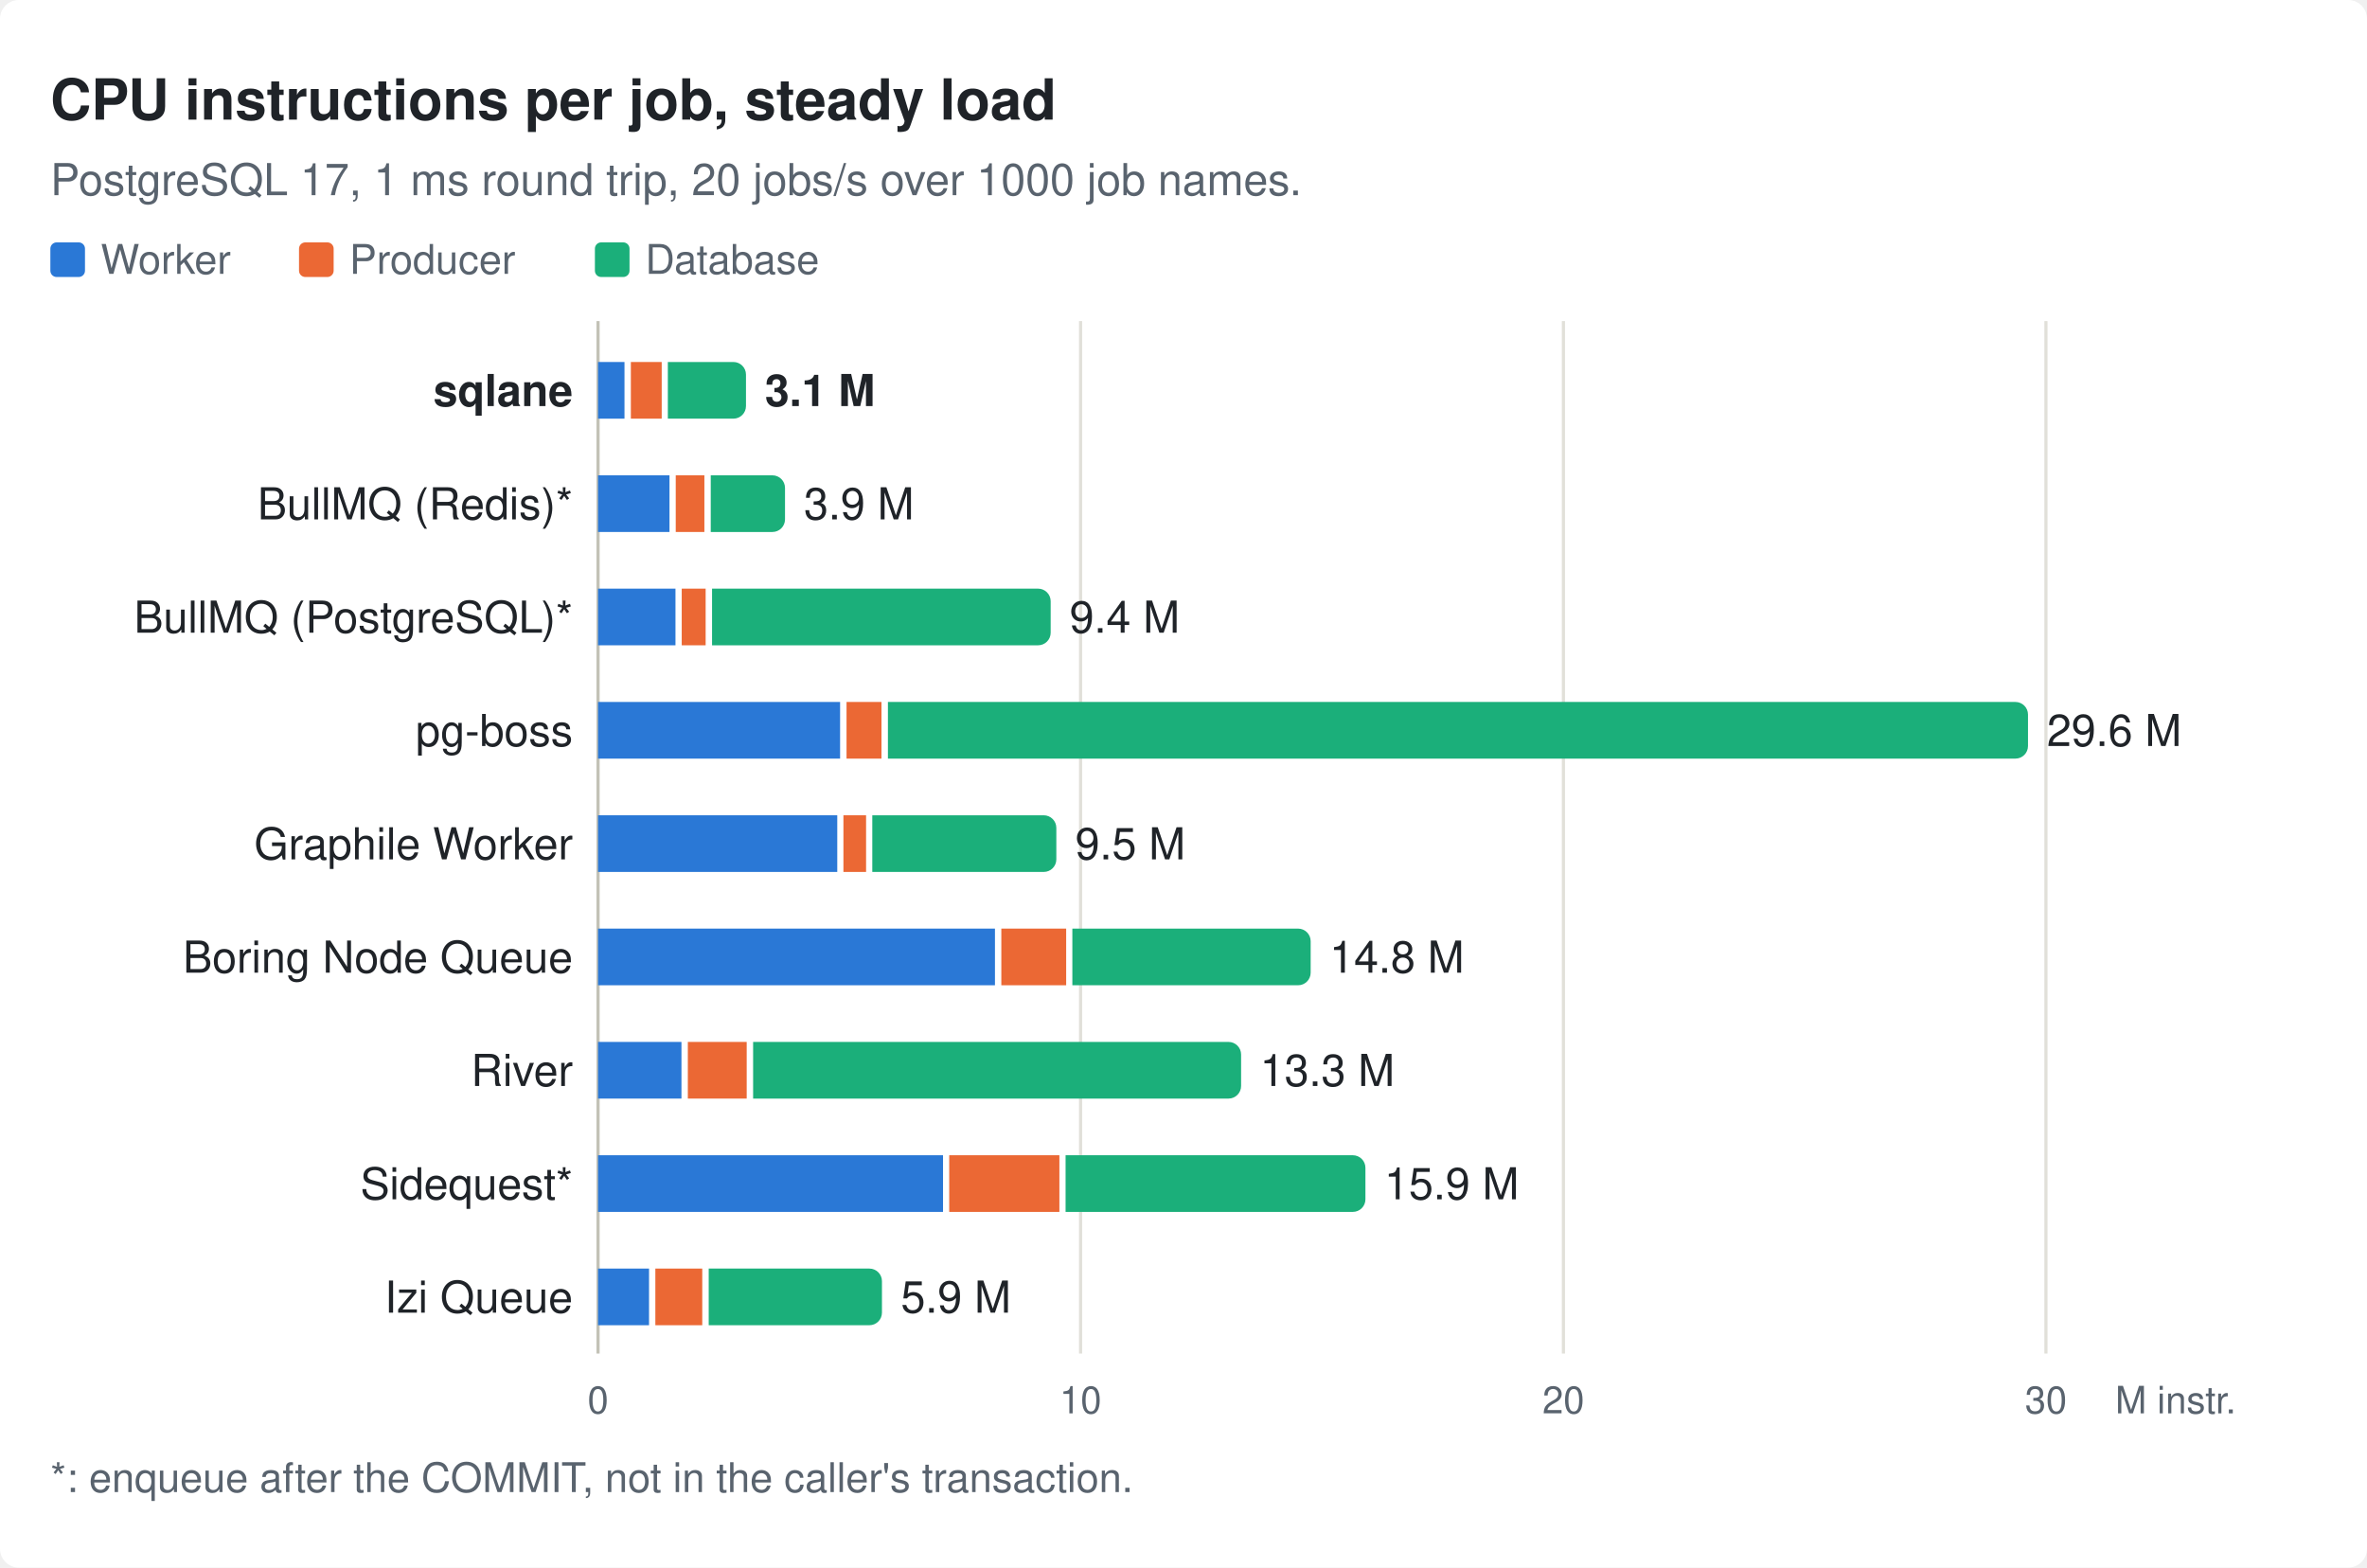
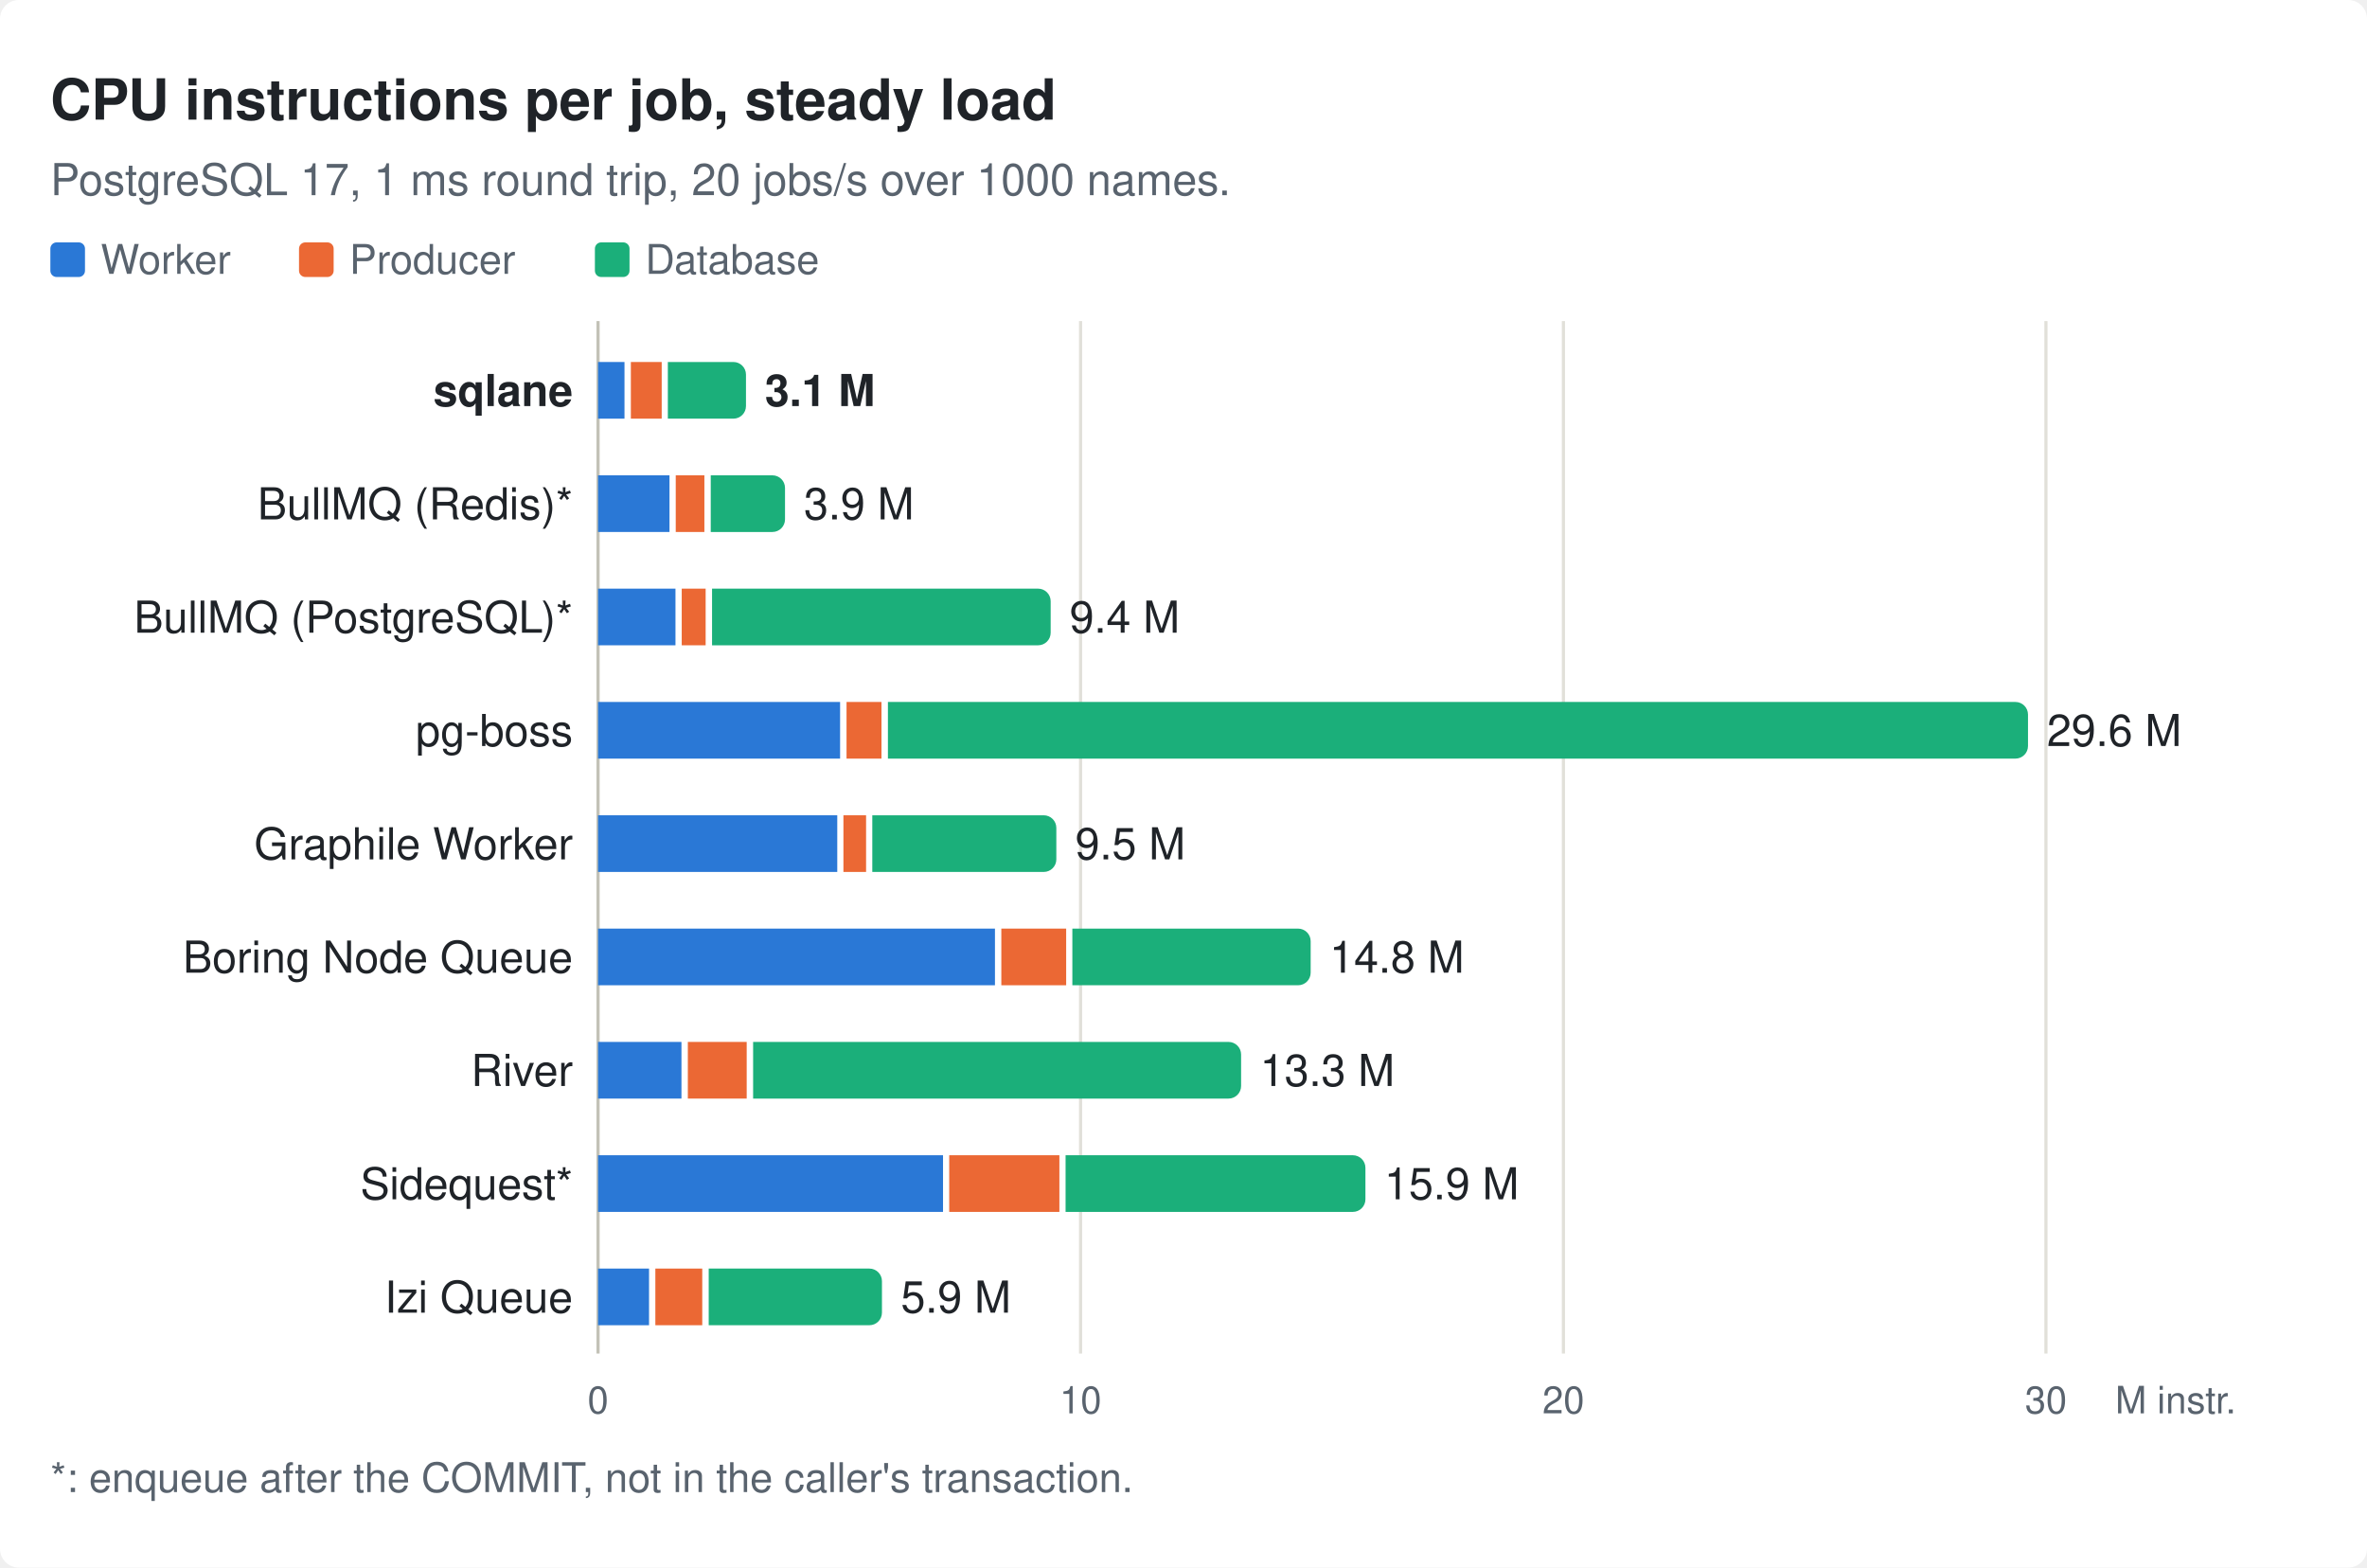
<svg xmlns="http://www.w3.org/2000/svg" width="752" height="498" viewBox="0 0 752 498" font-family="-apple-system, BlinkMacSystemFont, 'Segoe UI', Helvetica, Arial, sans-serif" role="img" aria-label="CPU instructions per job, steady load">
  <rect width="752" height="498" rx="6" fill="#ffffff" />
  <g transform="translate(16 16)">
    <text x="0" y="22" font-size="18" font-weight="600" fill="#1f2328">CPU instructions per job, steady load</text>
-     <text x="0" y="46" font-size="14" fill="#59636e">PostgreSQL 17, 1 ms round trip, 20 jobs/s over 1000 job names.</text>
+     <text x="0" y="46" font-size="14" fill="#59636e">PostgreSQL 17, 1 ms round trip, 20 jobs/s over 1000 names.</text>
    <rect x="0" y="61" width="11" height="11" rx="2" fill="#2a78d6" />
    <text x="16" y="71" font-size="13" fill="#59636e">Worker</text>
    <rect x="79" y="61" width="11" height="11" rx="2" fill="#eb6834" />
    <text x="95" y="71" font-size="13" fill="#59636e">Producer</text>
    <rect x="173" y="61" width="11" height="11" rx="2" fill="#1baf7a" />
    <text x="189" y="71" font-size="13" fill="#59636e">Database</text>
    <line x1="174.0" y1="86" x2="174.0" y2="414" stroke="#c3c2b7" />
    <text x="174.0" y="433" font-size="12" fill="#59636e" text-anchor="middle">0</text>
    <line x1="327.3" y1="86" x2="327.3" y2="414" stroke="#e1e0d9" />
    <text x="327.3" y="433" font-size="12" fill="#59636e" text-anchor="middle">10</text>
    <line x1="480.7" y1="86" x2="480.7" y2="414" stroke="#e1e0d9" />
    <text x="480.7" y="433" font-size="12" fill="#59636e" text-anchor="middle">20</text>
    <line x1="634.0" y1="86" x2="634.0" y2="414" stroke="#e1e0d9" />
    <text x="634.0" y="433" font-size="12" fill="#59636e" text-anchor="middle">30</text>
    <text x="656" y="433" font-size="12" fill="#59636e">M instr.</text>
    <text x="0" y="458" font-size="13" fill="#59636e">*: enqueue after the COMMIT, not in the caller's transaction.</text>
    <text x="166" y="113" font-size="14" fill="#1f2328" text-anchor="end" font-weight="600">sqlane</text>
    <rect x="174" y="99" width="8.4" height="18" fill="#2a78d6" />
    <rect x="184.424" y="99" width="9.8" height="18" fill="#eb6834" />
    <path d="M196.175,99H217.0A4,4 0 0 1 221.0,103V113A4,4 0 0 1 217.0,117H196.175Z" fill="#1baf7a" />
    <text x="227.0" y="113" font-size="14" fill="#1f2328" font-weight="600">3.1 M</text>
    <text x="166" y="149" font-size="14" fill="#1f2328" text-anchor="end">BullMQ (Redis)*</text>
    <rect x="174" y="135" width="22.7" height="18" fill="#2a78d6" />
    <rect x="198.684" y="135" width="9.1" height="18" fill="#eb6834" />
    <path d="M209.805,135H229.4A4,4 0 0 1 233.4,139V149A4,4 0 0 1 229.4,153H209.805Z" fill="#1baf7a" />
    <text x="239.4" y="149" font-size="14" fill="#1f2328">3.9 M</text>
    <text x="166" y="185" font-size="14" fill="#1f2328" text-anchor="end">BullMQ (PostgreSQL)*</text>
    <rect x="174" y="171" width="24.6" height="18" fill="#2a78d6" />
    <rect x="200.584" y="171" width="7.6" height="18" fill="#eb6834" />
    <path d="M210.22,171H313.8A4,4 0 0 1 317.8,175V185A4,4 0 0 1 313.8,189H210.22Z" fill="#1baf7a" />
    <text x="323.8" y="185" font-size="14" fill="#1f2328">9.4 M</text>
    <text x="166" y="221" font-size="14" fill="#1f2328" text-anchor="end">pg-boss</text>
    <rect x="174" y="207" width="76.9" height="18" fill="#2a78d6" />
    <rect x="252.946" y="207" width="11.1" height="18" fill="#eb6834" />
    <path d="M266.095,207H624.3A4,4 0 0 1 628.3,211V221A4,4 0 0 1 624.3,225H266.095Z" fill="#1baf7a" />
    <text x="634.3" y="221" font-size="14" fill="#1f2328">29.6 M</text>
    <text x="166" y="257" font-size="14" fill="#1f2328" text-anchor="end">Graphile Worker</text>
    <rect x="174" y="243" width="76.0" height="18" fill="#2a78d6" />
    <rect x="251.956" y="243" width="7.2" height="18" fill="#eb6834" />
    <path d="M261.129,243H315.6A4,4 0 0 1 319.6,247V257A4,4 0 0 1 315.6,261H261.129Z" fill="#1baf7a" />
    <text x="325.6" y="257" font-size="14" fill="#1f2328">9.5 M</text>
    <text x="166" y="293" font-size="14" fill="#1f2328" text-anchor="end">Boring Node Queue</text>
    <rect x="174" y="279" width="126.1" height="18" fill="#2a78d6" />
    <rect x="302.123" y="279" width="20.6" height="18" fill="#eb6834" />
    <path d="M324.688,279H396.4A4,4 0 0 1 400.4,283V293A4,4 0 0 1 396.4,297H324.688Z" fill="#1baf7a" />
    <text x="406.4" y="293" font-size="14" fill="#1f2328">14.8 M</text>
    <text x="166" y="329" font-size="14" fill="#1f2328" text-anchor="end">River</text>
    <rect x="174" y="315" width="26.5" height="18" fill="#2a78d6" />
    <rect x="202.527" y="315" width="18.7" height="18" fill="#eb6834" />
    <path d="M223.265,315H374.3A4,4 0 0 1 378.3,319V329A4,4 0 0 1 374.3,333H223.265Z" fill="#1baf7a" />
    <text x="384.3" y="329" font-size="14" fill="#1f2328">13.3 M</text>
    <text x="166" y="365" font-size="14" fill="#1f2328" text-anchor="end">Sidequest*</text>
    <rect x="174" y="351" width="109.6" height="18" fill="#2a78d6" />
    <rect x="285.569" y="351" width="35.0" height="18" fill="#eb6834" />
    <path d="M322.537,351H413.8A4,4 0 0 1 417.8,355V365A4,4 0 0 1 413.8,369H322.537Z" fill="#1baf7a" />
    <text x="423.8" y="365" font-size="14" fill="#1f2328">15.9 M</text>
    <text x="166" y="401" font-size="14" fill="#1f2328" text-anchor="end">Izi Queue</text>
    <rect x="174" y="387" width="16.2" height="18" fill="#2a78d6" />
    <rect x="192.207" y="387" width="14.9" height="18" fill="#eb6834" />
    <path d="M209.157,387H260.2A4,4 0 0 1 264.2,391V401A4,4 0 0 1 260.2,405H209.157Z" fill="#1baf7a" />
    <text x="270.2" y="401" font-size="14" fill="#1f2328">5.9 M</text>
  </g>
</svg>
